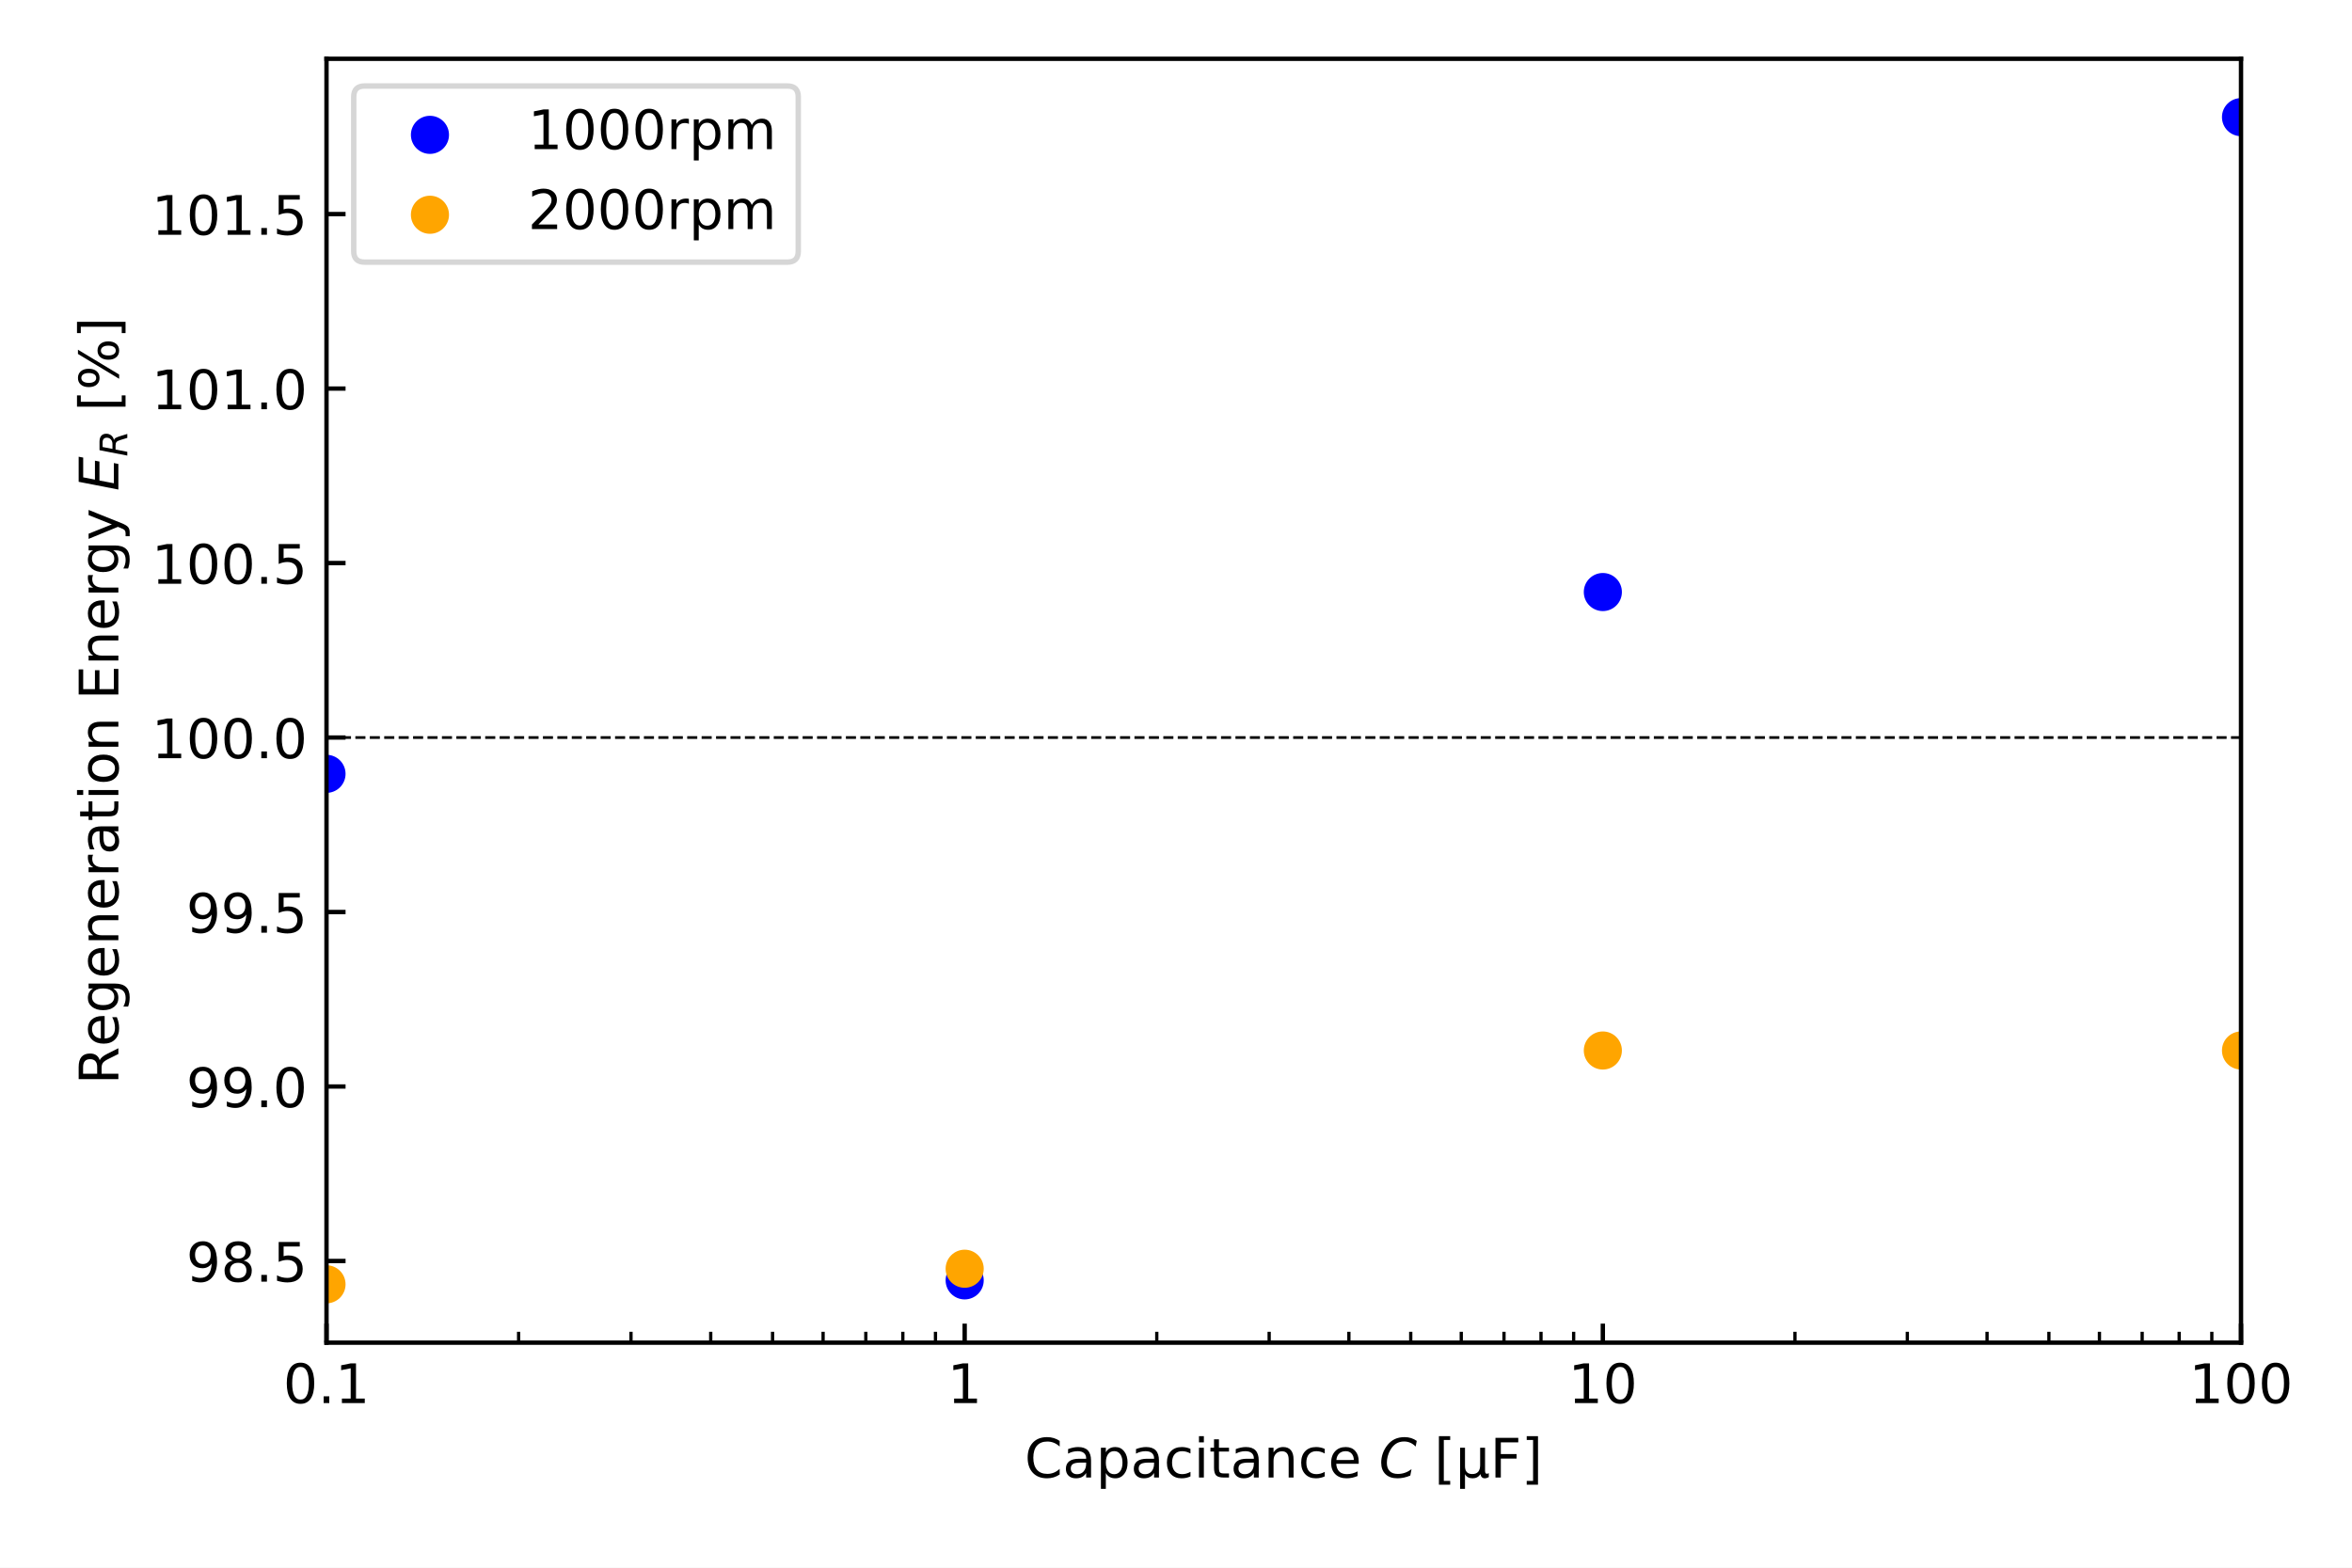
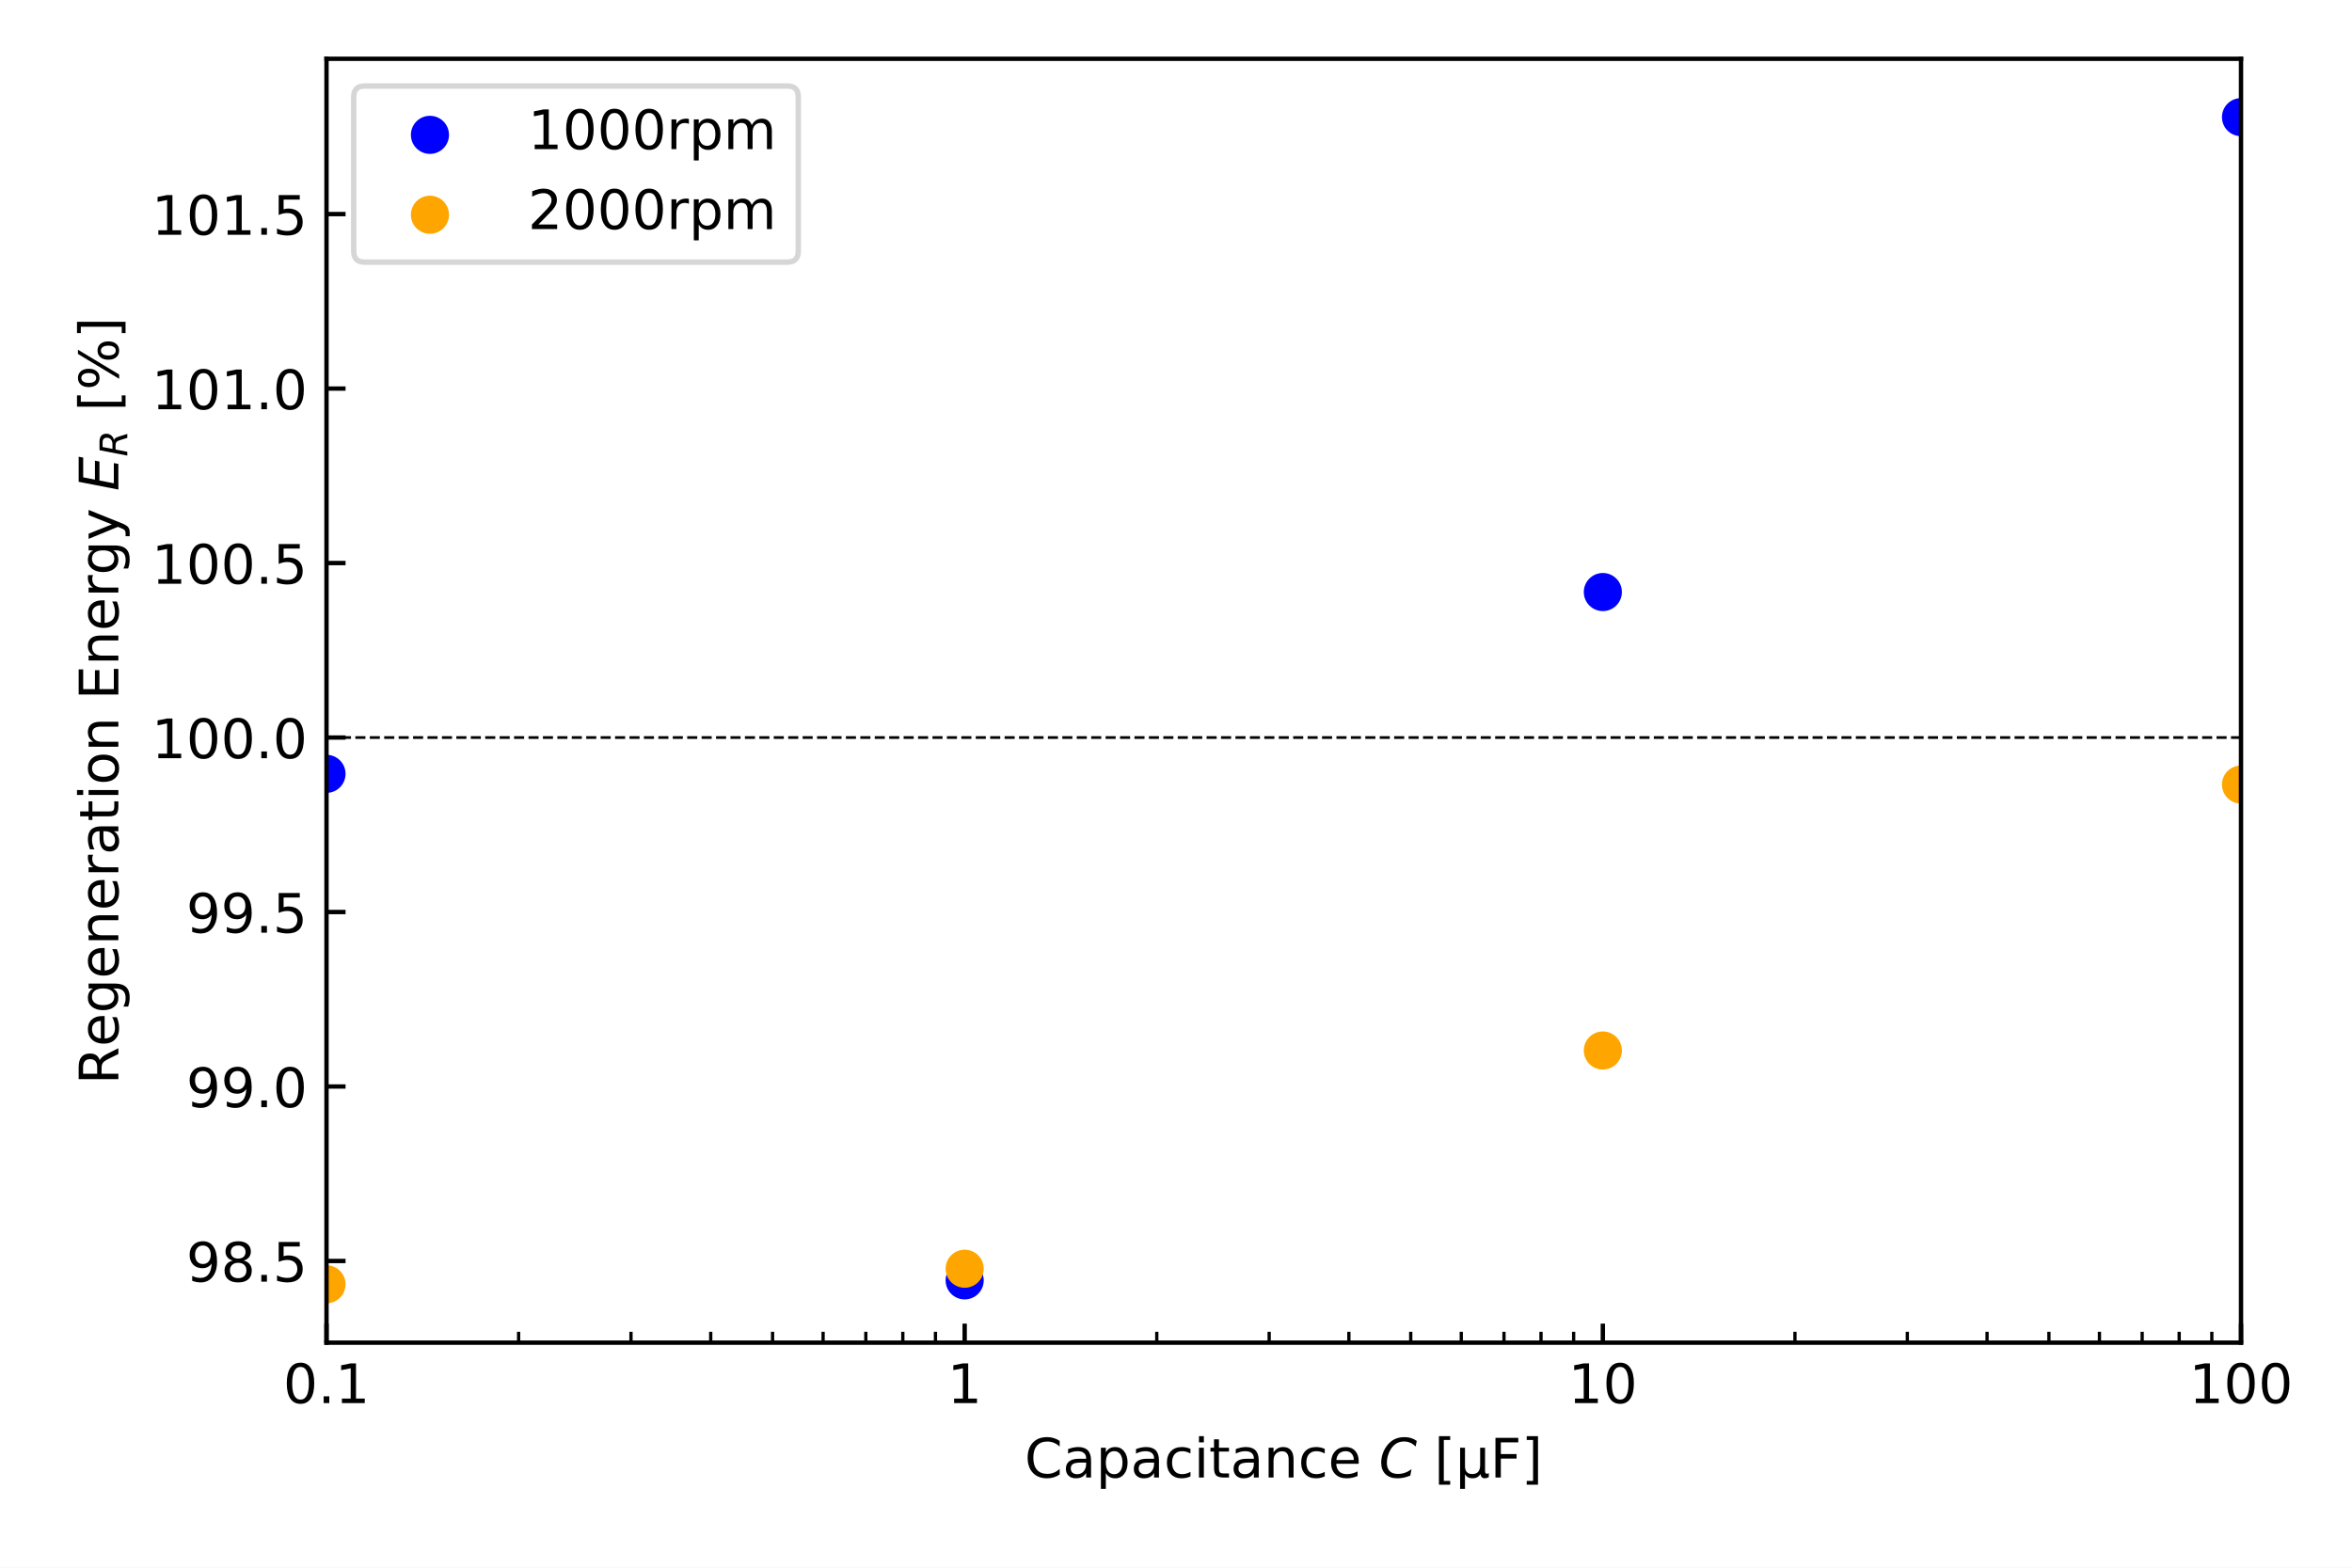
<svg xmlns="http://www.w3.org/2000/svg" xmlns:xlink="http://www.w3.org/1999/xlink" width="432pt" height="288pt" viewBox="0 0 432 288" version="1.1">
  <defs>
    <style type="text/css">*{stroke-linejoin: round; stroke-linecap: butt}</style>
  </defs>
  <g id="figure_1">
    <g id="patch_1">
      <path d="M 0 288  L 432 288  L 432 0  L 0 0  z " style="fill: #ffffff" />
    </g>
    <g id="axes_1">
      <g id="patch_2">
        <path d="M 59.97 246.66  L 411.615 246.66  L 411.615 10.8  L 59.97 10.8  z " style="fill: #ffffff" />
      </g>
      <g id="PathCollection_1">
        <defs>
-           <path id="m838bfcaf85" d="M 0 3  C 0.796 3 1.559 2.684 2.121 2.121  C 2.684 1.559 3 0.796 3 0  C 3 -0.796 2.684 -1.559 2.121 -2.121  C 1.559 -2.684 0.796 -3 0 -3  C -0.796 -3 -1.559 -2.684 -2.121 -2.121  C -2.684 -1.559 -3 -0.796 -3 0  C -3 0.796 -2.684 1.559 -2.121 2.121  C -1.559 2.684 -0.796 3 0 3  z " style="stroke: #0000ff" />
+           <path id="md31596705d" d="M 0 3  C 0.796 3 1.559 2.684 2.121 2.121  C 2.684 1.559 3 0.796 3 0  C 3 -0.796 2.684 -1.559 2.121 -2.121  C 1.559 -2.684 0.796 -3 0 -3  C -0.796 -3 -1.559 -2.684 -2.121 -2.121  C -2.684 -1.559 -3 -0.796 -3 0  C -3 0.796 -2.684 1.559 -2.121 2.121  C -1.559 2.684 -0.796 3 0 3  z " style="stroke: #0000ff" />
        </defs>
-         <g clip-path="url(#p56bf83f9f1)">
-           <use xlink:href="#m838bfcaf85" x="59.97" y="142.163" style="fill: #0000ff; stroke: #0000ff" />
-           <use xlink:href="#m838bfcaf85" x="177.185" y="235.217" style="fill: #0000ff; stroke: #0000ff" />
-           <use xlink:href="#m838bfcaf85" x="294.4" y="108.764" style="fill: #0000ff; stroke: #0000ff" />
-           <use xlink:href="#m838bfcaf85" x="411.615" y="21.521" style="fill: #0000ff; stroke: #0000ff" />
+         <g clip-path="url(#p7d4b26bf36)">
+           <use xlink:href="#md31596705d" x="59.97" y="142.163" style="fill: #0000ff; stroke: #0000ff" />
+           <use xlink:href="#md31596705d" x="177.185" y="235.217" style="fill: #0000ff; stroke: #0000ff" />
+           <use xlink:href="#md31596705d" x="294.4" y="108.764" style="fill: #0000ff; stroke: #0000ff" />
+           <use xlink:href="#md31596705d" x="411.615" y="21.521" style="fill: #0000ff; stroke: #0000ff" />
        </g>
      </g>
      <g id="PathCollection_2">
        <defs>
-           <path id="m9b7ce3594d" d="M 0 3  C 0.796 3 1.559 2.684 2.121 2.121  C 2.684 1.559 3 0.796 3 0  C 3 -0.796 2.684 -1.559 2.121 -2.121  C 1.559 -2.684 0.796 -3 0 -3  C -0.796 -3 -1.559 -2.684 -2.121 -2.121  C -2.684 -1.559 -3 -0.796 -3 0  C -3 0.796 -2.684 1.559 -2.121 2.121  C -1.559 2.684 -0.796 3 0 3  z " style="stroke: #ffa500" />
+           <path id="mc156eaad95" d="M 0 3  C 0.796 3 1.559 2.684 2.121 2.121  C 2.684 1.559 3 0.796 3 0  C 3 -0.796 2.684 -1.559 2.121 -2.121  C 1.559 -2.684 0.796 -3 0 -3  C -0.796 -3 -1.559 -2.684 -2.121 -2.121  C -2.684 -1.559 -3 -0.796 -3 0  C -3 0.796 -2.684 1.559 -2.121 2.121  C -1.559 2.684 -0.796 3 0 3  z " style="stroke: #ffa500" />
        </defs>
-         <g clip-path="url(#p56bf83f9f1)">
-           <use xlink:href="#m9b7ce3594d" x="59.97" y="235.939" style="fill: #ffa500; stroke: #ffa500" />
-           <use xlink:href="#m9b7ce3594d" x="177.185" y="233.08" style="fill: #ffa500; stroke: #ffa500" />
-           <use xlink:href="#m9b7ce3594d" x="294.4" y="192.987" style="fill: #ffa500; stroke: #ffa500" />
-           <use xlink:href="#m9b7ce3594d" x="411.615" y="192.987" style="fill: #ffa500; stroke: #ffa500" />
+         <g clip-path="url(#p7d4b26bf36)">
+           <use xlink:href="#mc156eaad95" x="59.97" y="235.939" style="fill: #ffa500; stroke: #ffa500" />
+           <use xlink:href="#mc156eaad95" x="177.185" y="233.08" style="fill: #ffa500; stroke: #ffa500" />
+           <use xlink:href="#mc156eaad95" x="294.4" y="192.987" style="fill: #ffa500; stroke: #ffa500" />
+           <use xlink:href="#mc156eaad95" x="411.615" y="144.131" style="fill: #ffa500; stroke: #ffa500" />
        </g>
      </g>
      <g id="matplotlib.axis_1">
        <g id="xtick_1">
          <g id="line2d_1">
            <defs>
-               <path id="m0fff7d872a" d="M 0 0  L 0 -3.5  " style="stroke: #000000; stroke-width: 0.8" />
-             </defs>
-             <g>
-               <use xlink:href="#m0fff7d872a" x="59.97" y="246.66" style="stroke: #000000; stroke-width: 0.8" />
+               <path id="mca1cedf9fe" d="M 0 0  L 0 -3.5  " style="stroke: #000000; stroke-width: 0.8" />
+             </defs>
+             <g>
+               <use xlink:href="#mca1cedf9fe" x="59.97" y="246.66" style="stroke: #000000; stroke-width: 0.8" />
            </g>
          </g>
          <g id="text_1">
            <g transform="translate(52.01844 257.7584) scale(0.1 -0.1)">
              <defs>
                <path id="DejaVuSans-30" d="M 2034 4250  Q 1547 4250 1301 3770  Q 1056 3291 1056 2328  Q 1056 1369 1301 889  Q 1547 409 2034 409  Q 2525 409 2770 889  Q 3016 1369 3016 2328  Q 3016 3291 2770 3770  Q 2525 4250 2034 4250  z M 2034 4750  Q 2819 4750 3233 4129  Q 3647 3509 3647 2328  Q 3647 1150 3233 529  Q 2819 -91 2034 -91  Q 1250 -91 836 529  Q 422 1150 422 2328  Q 422 3509 836 4129  Q 1250 4750 2034 4750  z " transform="scale(0.015625)" />
                <path id="DejaVuSans-2e" d="M 684 794  L 1344 794  L 1344 0  L 684 0  L 684 794  z " transform="scale(0.015625)" />
                <path id="DejaVuSans-31" d="M 794 531  L 1825 531  L 1825 4091  L 703 3866  L 703 4441  L 1819 4666  L 2450 4666  L 2450 531  L 3481 531  L 3481 0  L 794 0  L 794 531  z " transform="scale(0.015625)" />
              </defs>
              <use xlink:href="#DejaVuSans-30" />
              <use xlink:href="#DejaVuSans-2e" x="63.623" />
              <use xlink:href="#DejaVuSans-31" x="95.41" />
            </g>
          </g>
        </g>
        <g id="xtick_2">
          <g id="line2d_2">
            <g>
-               <use xlink:href="#m0fff7d872a" x="177.185" y="246.66" style="stroke: #000000; stroke-width: 0.8" />
+               <use xlink:href="#mca1cedf9fe" x="177.185" y="246.66" style="stroke: #000000; stroke-width: 0.8" />
            </g>
          </g>
          <g id="text_2">
            <g transform="translate(174.0037 257.7584) scale(0.1 -0.1)">
              <use xlink:href="#DejaVuSans-31" />
            </g>
          </g>
        </g>
        <g id="xtick_3">
          <g id="line2d_3">
            <g>
-               <use xlink:href="#m0fff7d872a" x="294.4" y="246.66" style="stroke: #000000; stroke-width: 0.8" />
+               <use xlink:href="#mca1cedf9fe" x="294.4" y="246.66" style="stroke: #000000; stroke-width: 0.8" />
            </g>
          </g>
          <g id="text_3">
            <g transform="translate(288.0375 257.7584) scale(0.1 -0.1)">
              <use xlink:href="#DejaVuSans-31" />
              <use xlink:href="#DejaVuSans-30" x="63.623" />
            </g>
          </g>
        </g>
        <g id="xtick_4">
          <g id="line2d_4">
            <g>
-               <use xlink:href="#m0fff7d872a" x="411.615" y="246.66" style="stroke: #000000; stroke-width: 0.8" />
+               <use xlink:href="#mca1cedf9fe" x="411.615" y="246.66" style="stroke: #000000; stroke-width: 0.8" />
            </g>
          </g>
          <g id="text_4">
            <g transform="translate(402.0713 257.7584) scale(0.1 -0.1)">
              <use xlink:href="#DejaVuSans-31" />
              <use xlink:href="#DejaVuSans-30" x="63.623" />
              <use xlink:href="#DejaVuSans-30" x="127.246" />
            </g>
          </g>
        </g>
        <g id="xtick_5">
          <g id="line2d_5">
            <defs>
-               <path id="me8d42df51e" d="M 0 0  L 0 -2  " style="stroke: #000000; stroke-width: 0.6" />
-             </defs>
-             <g>
-               <use xlink:href="#me8d42df51e" x="95.255" y="246.66" style="stroke: #000000; stroke-width: 0.6" />
+               <path id="mec0288de3a" d="M 0 0  L 0 -2  " style="stroke: #000000; stroke-width: 0.6" />
+             </defs>
+             <g>
+               <use xlink:href="#mec0288de3a" x="95.255" y="246.66" style="stroke: #000000; stroke-width: 0.6" />
            </g>
          </g>
        </g>
        <g id="xtick_6">
          <g id="line2d_6">
            <g>
-               <use xlink:href="#me8d42df51e" x="115.896" y="246.66" style="stroke: #000000; stroke-width: 0.6" />
+               <use xlink:href="#mec0288de3a" x="115.896" y="246.66" style="stroke: #000000; stroke-width: 0.6" />
            </g>
          </g>
        </g>
        <g id="xtick_7">
          <g id="line2d_7">
            <g>
-               <use xlink:href="#me8d42df51e" x="130.54" y="246.66" style="stroke: #000000; stroke-width: 0.6" />
+               <use xlink:href="#mec0288de3a" x="130.54" y="246.66" style="stroke: #000000; stroke-width: 0.6" />
            </g>
          </g>
        </g>
        <g id="xtick_8">
          <g id="line2d_8">
            <g>
-               <use xlink:href="#me8d42df51e" x="141.9" y="246.66" style="stroke: #000000; stroke-width: 0.6" />
+               <use xlink:href="#mec0288de3a" x="141.9" y="246.66" style="stroke: #000000; stroke-width: 0.6" />
            </g>
          </g>
        </g>
        <g id="xtick_9">
          <g id="line2d_9">
            <g>
-               <use xlink:href="#me8d42df51e" x="151.181" y="246.66" style="stroke: #000000; stroke-width: 0.6" />
+               <use xlink:href="#mec0288de3a" x="151.181" y="246.66" style="stroke: #000000; stroke-width: 0.6" />
            </g>
          </g>
        </g>
        <g id="xtick_10">
          <g id="line2d_10">
            <g>
-               <use xlink:href="#me8d42df51e" x="159.028" y="246.66" style="stroke: #000000; stroke-width: 0.6" />
+               <use xlink:href="#mec0288de3a" x="159.028" y="246.66" style="stroke: #000000; stroke-width: 0.6" />
            </g>
          </g>
        </g>
        <g id="xtick_11">
          <g id="line2d_11">
            <g>
-               <use xlink:href="#me8d42df51e" x="165.826" y="246.66" style="stroke: #000000; stroke-width: 0.6" />
+               <use xlink:href="#mec0288de3a" x="165.826" y="246.66" style="stroke: #000000; stroke-width: 0.6" />
            </g>
          </g>
        </g>
        <g id="xtick_12">
          <g id="line2d_12">
            <g>
-               <use xlink:href="#me8d42df51e" x="171.822" y="246.66" style="stroke: #000000; stroke-width: 0.6" />
+               <use xlink:href="#mec0288de3a" x="171.822" y="246.66" style="stroke: #000000; stroke-width: 0.6" />
            </g>
          </g>
        </g>
        <g id="xtick_13">
          <g id="line2d_13">
            <g>
-               <use xlink:href="#me8d42df51e" x="212.47" y="246.66" style="stroke: #000000; stroke-width: 0.6" />
+               <use xlink:href="#mec0288de3a" x="212.47" y="246.66" style="stroke: #000000; stroke-width: 0.6" />
            </g>
          </g>
        </g>
        <g id="xtick_14">
          <g id="line2d_14">
            <g>
-               <use xlink:href="#me8d42df51e" x="233.111" y="246.66" style="stroke: #000000; stroke-width: 0.6" />
+               <use xlink:href="#mec0288de3a" x="233.111" y="246.66" style="stroke: #000000; stroke-width: 0.6" />
            </g>
          </g>
        </g>
        <g id="xtick_15">
          <g id="line2d_15">
            <g>
-               <use xlink:href="#me8d42df51e" x="247.755" y="246.66" style="stroke: #000000; stroke-width: 0.6" />
+               <use xlink:href="#mec0288de3a" x="247.755" y="246.66" style="stroke: #000000; stroke-width: 0.6" />
            </g>
          </g>
        </g>
        <g id="xtick_16">
          <g id="line2d_16">
            <g>
-               <use xlink:href="#me8d42df51e" x="259.115" y="246.66" style="stroke: #000000; stroke-width: 0.6" />
+               <use xlink:href="#mec0288de3a" x="259.115" y="246.66" style="stroke: #000000; stroke-width: 0.6" />
            </g>
          </g>
        </g>
        <g id="xtick_17">
          <g id="line2d_17">
            <g>
-               <use xlink:href="#me8d42df51e" x="268.396" y="246.66" style="stroke: #000000; stroke-width: 0.6" />
+               <use xlink:href="#mec0288de3a" x="268.396" y="246.66" style="stroke: #000000; stroke-width: 0.6" />
            </g>
          </g>
        </g>
        <g id="xtick_18">
          <g id="line2d_18">
            <g>
-               <use xlink:href="#me8d42df51e" x="276.243" y="246.66" style="stroke: #000000; stroke-width: 0.6" />
+               <use xlink:href="#mec0288de3a" x="276.243" y="246.66" style="stroke: #000000; stroke-width: 0.6" />
            </g>
          </g>
        </g>
        <g id="xtick_19">
          <g id="line2d_19">
            <g>
-               <use xlink:href="#me8d42df51e" x="283.041" y="246.66" style="stroke: #000000; stroke-width: 0.6" />
+               <use xlink:href="#mec0288de3a" x="283.041" y="246.66" style="stroke: #000000; stroke-width: 0.6" />
            </g>
          </g>
        </g>
        <g id="xtick_20">
          <g id="line2d_20">
            <g>
-               <use xlink:href="#me8d42df51e" x="289.037" y="246.66" style="stroke: #000000; stroke-width: 0.6" />
+               <use xlink:href="#mec0288de3a" x="289.037" y="246.66" style="stroke: #000000; stroke-width: 0.6" />
            </g>
          </g>
        </g>
        <g id="xtick_21">
          <g id="line2d_21">
            <g>
-               <use xlink:href="#me8d42df51e" x="329.685" y="246.66" style="stroke: #000000; stroke-width: 0.6" />
+               <use xlink:href="#mec0288de3a" x="329.685" y="246.66" style="stroke: #000000; stroke-width: 0.6" />
            </g>
          </g>
        </g>
        <g id="xtick_22">
          <g id="line2d_22">
            <g>
-               <use xlink:href="#me8d42df51e" x="350.326" y="246.66" style="stroke: #000000; stroke-width: 0.6" />
+               <use xlink:href="#mec0288de3a" x="350.326" y="246.66" style="stroke: #000000; stroke-width: 0.6" />
            </g>
          </g>
        </g>
        <g id="xtick_23">
          <g id="line2d_23">
            <g>
-               <use xlink:href="#me8d42df51e" x="364.97" y="246.66" style="stroke: #000000; stroke-width: 0.6" />
+               <use xlink:href="#mec0288de3a" x="364.97" y="246.66" style="stroke: #000000; stroke-width: 0.6" />
            </g>
          </g>
        </g>
        <g id="xtick_24">
          <g id="line2d_24">
            <g>
-               <use xlink:href="#me8d42df51e" x="376.33" y="246.66" style="stroke: #000000; stroke-width: 0.6" />
+               <use xlink:href="#mec0288de3a" x="376.33" y="246.66" style="stroke: #000000; stroke-width: 0.6" />
            </g>
          </g>
        </g>
        <g id="xtick_25">
          <g id="line2d_25">
            <g>
-               <use xlink:href="#me8d42df51e" x="385.611" y="246.66" style="stroke: #000000; stroke-width: 0.6" />
+               <use xlink:href="#mec0288de3a" x="385.611" y="246.66" style="stroke: #000000; stroke-width: 0.6" />
            </g>
          </g>
        </g>
        <g id="xtick_26">
          <g id="line2d_26">
            <g>
-               <use xlink:href="#me8d42df51e" x="393.458" y="246.66" style="stroke: #000000; stroke-width: 0.6" />
+               <use xlink:href="#mec0288de3a" x="393.458" y="246.66" style="stroke: #000000; stroke-width: 0.6" />
            </g>
          </g>
        </g>
        <g id="xtick_27">
          <g id="line2d_27">
            <g>
-               <use xlink:href="#me8d42df51e" x="400.256" y="246.66" style="stroke: #000000; stroke-width: 0.6" />
+               <use xlink:href="#mec0288de3a" x="400.256" y="246.66" style="stroke: #000000; stroke-width: 0.6" />
            </g>
          </g>
        </g>
        <g id="xtick_28">
          <g id="line2d_28">
            <g>
-               <use xlink:href="#me8d42df51e" x="406.252" y="246.66" style="stroke: #000000; stroke-width: 0.6" />
+               <use xlink:href="#mec0288de3a" x="406.252" y="246.66" style="stroke: #000000; stroke-width: 0.6" />
            </g>
          </g>
        </g>
        <g id="text_5">
          <g transform="translate(188.1925 271.4381) scale(0.1 -0.1)">
            <defs>
              <path id="DejaVuSans-43" d="M 4122 4306  L 4122 3641  Q 3803 3938 3442 4084  Q 3081 4231 2675 4231  Q 1875 4231 1450 3742  Q 1025 3253 1025 2328  Q 1025 1406 1450 917  Q 1875 428 2675 428  Q 3081 428 3442 575  Q 3803 722 4122 1019  L 4122 359  Q 3791 134 3420 21  Q 3050 -91 2638 -91  Q 1578 -91 968 557  Q 359 1206 359 2328  Q 359 3453 968 4101  Q 1578 4750 2638 4750  Q 3056 4750 3426 4639  Q 3797 4528 4122 4306  z " transform="scale(0.015625)" />
              <path id="DejaVuSans-61" d="M 2194 1759  Q 1497 1759 1228 1600  Q 959 1441 959 1056  Q 959 750 1161 570  Q 1363 391 1709 391  Q 2188 391 2477 730  Q 2766 1069 2766 1631  L 2766 1759  L 2194 1759  z M 3341 1997  L 3341 0  L 2766 0  L 2766 531  Q 2569 213 2275 61  Q 1981 -91 1556 -91  Q 1019 -91 701 211  Q 384 513 384 1019  Q 384 1609 779 1909  Q 1175 2209 1959 2209  L 2766 2209  L 2766 2266  Q 2766 2663 2505 2880  Q 2244 3097 1772 3097  Q 1472 3097 1187 3025  Q 903 2953 641 2809  L 641 3341  Q 956 3463 1253 3523  Q 1550 3584 1831 3584  Q 2591 3584 2966 3190  Q 3341 2797 3341 1997  z " transform="scale(0.015625)" />
              <path id="DejaVuSans-70" d="M 1159 525  L 1159 -1331  L 581 -1331  L 581 3500  L 1159 3500  L 1159 2969  Q 1341 3281 1617 3432  Q 1894 3584 2278 3584  Q 2916 3584 3314 3078  Q 3713 2572 3713 1747  Q 3713 922 3314 415  Q 2916 -91 2278 -91  Q 1894 -91 1617 61  Q 1341 213 1159 525  z M 3116 1747  Q 3116 2381 2855 2742  Q 2594 3103 2138 3103  Q 1681 3103 1420 2742  Q 1159 2381 1159 1747  Q 1159 1113 1420 752  Q 1681 391 2138 391  Q 2594 391 2855 752  Q 3116 1113 3116 1747  z " transform="scale(0.015625)" />
              <path id="DejaVuSans-63" d="M 3122 3366  L 3122 2828  Q 2878 2963 2633 3030  Q 2388 3097 2138 3097  Q 1578 3097 1268 2742  Q 959 2388 959 1747  Q 959 1106 1268 751  Q 1578 397 2138 397  Q 2388 397 2633 464  Q 2878 531 3122 666  L 3122 134  Q 2881 22 2623 -34  Q 2366 -91 2075 -91  Q 1284 -91 818 406  Q 353 903 353 1747  Q 353 2603 823 3093  Q 1294 3584 2113 3584  Q 2378 3584 2631 3529  Q 2884 3475 3122 3366  z " transform="scale(0.015625)" />
              <path id="DejaVuSans-69" d="M 603 3500  L 1178 3500  L 1178 0  L 603 0  L 603 3500  z M 603 4863  L 1178 4863  L 1178 4134  L 603 4134  L 603 4863  z " transform="scale(0.015625)" />
              <path id="DejaVuSans-74" d="M 1172 4494  L 1172 3500  L 2356 3500  L 2356 3053  L 1172 3053  L 1172 1153  Q 1172 725 1289 603  Q 1406 481 1766 481  L 2356 481  L 2356 0  L 1766 0  Q 1100 0 847 248  Q 594 497 594 1153  L 594 3053  L 172 3053  L 172 3500  L 594 3500  L 594 4494  L 1172 4494  z " transform="scale(0.015625)" />
              <path id="DejaVuSans-6e" d="M 3513 2113  L 3513 0  L 2938 0  L 2938 2094  Q 2938 2591 2744 2837  Q 2550 3084 2163 3084  Q 1697 3084 1428 2787  Q 1159 2491 1159 1978  L 1159 0  L 581 0  L 581 3500  L 1159 3500  L 1159 2956  Q 1366 3272 1645 3428  Q 1925 3584 2291 3584  Q 2894 3584 3203 3211  Q 3513 2838 3513 2113  z " transform="scale(0.015625)" />
              <path id="DejaVuSans-65" d="M 3597 1894  L 3597 1613  L 953 1613  Q 991 1019 1311 708  Q 1631 397 2203 397  Q 2534 397 2845 478  Q 3156 559 3463 722  L 3463 178  Q 3153 47 2828 -22  Q 2503 -91 2169 -91  Q 1331 -91 842 396  Q 353 884 353 1716  Q 353 2575 817 3079  Q 1281 3584 2069 3584  Q 2775 3584 3186 3129  Q 3597 2675 3597 1894  z M 3022 2063  Q 3016 2534 2758 2815  Q 2500 3097 2075 3097  Q 1594 3097 1305 2825  Q 1016 2553 972 2059  L 3022 2063  z " transform="scale(0.015625)" />
              <path id="DejaVuSans-20" transform="scale(0.015625)" />
              <path id="DejaVuSans-Oblique-43" d="M 4447 4306  L 4319 3641  Q 4019 3944 3683 4091  Q 3347 4238 2956 4238  Q 2422 4238 2017 3981  Q 1613 3725 1319 3200  Q 1131 2863 1032 2486  Q 934 2109 934 1728  Q 934 1091 1264 756  Q 1594 422 2222 422  Q 2656 422 3056 561  Q 3456 700 3834 978  L 3688 231  Q 3316 72 2936 -9  Q 2556 -91 2175 -91  Q 1278 -91 773 396  Q 269 884 269 1753  Q 269 2309 461 2846  Q 653 3384 1013 3828  Q 1394 4300 1883 4525  Q 2372 4750 3022 4750  Q 3422 4750 3780 4639  Q 4138 4528 4447 4306  z " transform="scale(0.015625)" />
              <path id="DejaVuSans-5b" d="M 550 4863  L 1875 4863  L 1875 4416  L 1125 4416  L 1125 -397  L 1875 -397  L 1875 -844  L 550 -844  L 550 4863  z " transform="scale(0.015625)" />
              <path id="DejaVuSans-3bc" d="M 544 -1331  L 544 3500  L 1119 3500  L 1119 1325  Q 1119 872 1334 640  Q 1550 409 1972 409  Q 2434 409 2667 671  Q 2900 934 2900 1459  L 2900 3500  L 3475 3500  L 3475 806  Q 3475 619 3529 530  Q 3584 441 3700 441  Q 3728 441 3778 458  Q 3828 475 3916 513  L 3916 50  Q 3788 -22 3673 -56  Q 3559 -91 3450 -91  Q 3234 -91 3106 31  Q 2978 153 2931 403  Q 2775 156 2548 32  Q 2322 -91 2016 -91  Q 1697 -91 1473 31  Q 1250 153 1119 397  L 1119 -1331  L 544 -1331  z " transform="scale(0.015625)" />
              <path id="DejaVuSans-46" d="M 628 4666  L 3309 4666  L 3309 4134  L 1259 4134  L 1259 2759  L 3109 2759  L 3109 2228  L 1259 2228  L 1259 0  L 628 0  L 628 4666  z " transform="scale(0.015625)" />
              <path id="DejaVuSans-5d" d="M 1947 4863  L 1947 -844  L 622 -844  L 622 -397  L 1369 -397  L 1369 4416  L 622 4416  L 622 4863  L 1947 4863  z " transform="scale(0.015625)" />
            </defs>
            <use xlink:href="#DejaVuSans-43" transform="translate(0 0.015625)" />
            <use xlink:href="#DejaVuSans-61" transform="translate(69.82422 0.015625)" />
            <use xlink:href="#DejaVuSans-70" transform="translate(131.1035 0.015625)" />
            <use xlink:href="#DejaVuSans-61" transform="translate(194.5801 0.015625)" />
            <use xlink:href="#DejaVuSans-63" transform="translate(255.8594 0.015625)" />
            <use xlink:href="#DejaVuSans-69" transform="translate(310.8398 0.015625)" />
            <use xlink:href="#DejaVuSans-74" transform="translate(338.623 0.015625)" />
            <use xlink:href="#DejaVuSans-61" transform="translate(377.832 0.015625)" />
            <use xlink:href="#DejaVuSans-6e" transform="translate(439.1113 0.015625)" />
            <use xlink:href="#DejaVuSans-63" transform="translate(502.4902 0.015625)" />
            <use xlink:href="#DejaVuSans-65" transform="translate(557.4707 0.015625)" />
            <use xlink:href="#DejaVuSans-20" transform="translate(618.9941 0.015625)" />
            <use xlink:href="#DejaVuSans-Oblique-43" transform="translate(650.7812 0.015625)" />
            <use xlink:href="#DejaVuSans-20" transform="translate(720.6055 0.015625)" />
            <use xlink:href="#DejaVuSans-5b" transform="translate(752.3926 0.015625)" />
            <use xlink:href="#DejaVuSans-3bc" transform="translate(791.4062 0.015625)" />
            <use xlink:href="#DejaVuSans-46" transform="translate(855.0293 0.015625)" />
            <use xlink:href="#DejaVuSans-5d" transform="translate(912.5488 0.015625)" />
          </g>
        </g>
      </g>
      <g id="matplotlib.axis_2">
        <g id="ytick_1">
          <g id="line2d_29">
            <defs>
-               <path id="m32d253a6b4" d="M 0 0  L 3.5 0  " style="stroke: #000000; stroke-width: 0.8" />
-             </defs>
-             <g>
-               <use xlink:href="#m32d253a6b4" x="59.97" y="231.654" style="stroke: #000000; stroke-width: 0.8" />
+               <path id="m71a5ac6aff" d="M 0 0  L 3.5 0  " style="stroke: #000000; stroke-width: 0.8" />
+             </defs>
+             <g>
+               <use xlink:href="#m71a5ac6aff" x="59.97" y="231.654" style="stroke: #000000; stroke-width: 0.8" />
            </g>
          </g>
          <g id="text_6">
            <g transform="translate(34.20437 235.4528) scale(0.1 -0.1)">
              <defs>
                <path id="DejaVuSans-39" d="M 703 97  L 703 672  Q 941 559 1184 500  Q 1428 441 1663 441  Q 2288 441 2617 861  Q 2947 1281 2994 2138  Q 2813 1869 2534 1725  Q 2256 1581 1919 1581  Q 1219 1581 811 2004  Q 403 2428 403 3163  Q 403 3881 828 4315  Q 1253 4750 1959 4750  Q 2769 4750 3195 4129  Q 3622 3509 3622 2328  Q 3622 1225 3098 567  Q 2575 -91 1691 -91  Q 1453 -91 1209 -44  Q 966 3 703 97  z M 1959 2075  Q 2384 2075 2632 2365  Q 2881 2656 2881 3163  Q 2881 3666 2632 3958  Q 2384 4250 1959 4250  Q 1534 4250 1286 3958  Q 1038 3666 1038 3163  Q 1038 2656 1286 2365  Q 1534 2075 1959 2075  z " transform="scale(0.015625)" />
                <path id="DejaVuSans-38" d="M 2034 2216  Q 1584 2216 1326 1975  Q 1069 1734 1069 1313  Q 1069 891 1326 650  Q 1584 409 2034 409  Q 2484 409 2743 651  Q 3003 894 3003 1313  Q 3003 1734 2745 1975  Q 2488 2216 2034 2216  z M 1403 2484  Q 997 2584 770 2862  Q 544 3141 544 3541  Q 544 4100 942 4425  Q 1341 4750 2034 4750  Q 2731 4750 3128 4425  Q 3525 4100 3525 3541  Q 3525 3141 3298 2862  Q 3072 2584 2669 2484  Q 3125 2378 3379 2068  Q 3634 1759 3634 1313  Q 3634 634 3220 271  Q 2806 -91 2034 -91  Q 1263 -91 848 271  Q 434 634 434 1313  Q 434 1759 690 2068  Q 947 2378 1403 2484  z M 1172 3481  Q 1172 3119 1398 2916  Q 1625 2713 2034 2713  Q 2441 2713 2670 2916  Q 2900 3119 2900 3481  Q 2900 3844 2670 4047  Q 2441 4250 2034 4250  Q 1625 4250 1398 4047  Q 1172 3844 1172 3481  z " transform="scale(0.015625)" />
                <path id="DejaVuSans-35" d="M 691 4666  L 3169 4666  L 3169 4134  L 1269 4134  L 1269 2991  Q 1406 3038 1543 3061  Q 1681 3084 1819 3084  Q 2600 3084 3056 2656  Q 3513 2228 3513 1497  Q 3513 744 3044 326  Q 2575 -91 1722 -91  Q 1428 -91 1123 -41  Q 819 9 494 109  L 494 744  Q 775 591 1075 516  Q 1375 441 1709 441  Q 2250 441 2565 725  Q 2881 1009 2881 1497  Q 2881 1984 2565 2268  Q 2250 2553 1709 2553  Q 1456 2553 1204 2497  Q 953 2441 691 2322  L 691 4666  z " transform="scale(0.015625)" />
              </defs>
              <use xlink:href="#DejaVuSans-39" />
              <use xlink:href="#DejaVuSans-38" x="63.623" />
              <use xlink:href="#DejaVuSans-2e" x="127.246" />
              <use xlink:href="#DejaVuSans-35" x="159.033" />
            </g>
          </g>
        </g>
        <g id="ytick_2">
          <g id="line2d_30">
            <g>
-               <use xlink:href="#m32d253a6b4" x="59.97" y="199.599" style="stroke: #000000; stroke-width: 0.8" />
+               <use xlink:href="#m71a5ac6aff" x="59.97" y="199.599" style="stroke: #000000; stroke-width: 0.8" />
            </g>
          </g>
          <g id="text_7">
            <g transform="translate(34.20437 203.3983) scale(0.1 -0.1)">
              <use xlink:href="#DejaVuSans-39" />
              <use xlink:href="#DejaVuSans-39" x="63.623" />
              <use xlink:href="#DejaVuSans-2e" x="127.246" />
              <use xlink:href="#DejaVuSans-30" x="159.033" />
            </g>
          </g>
        </g>
        <g id="ytick_3">
          <g id="line2d_31">
            <g>
-               <use xlink:href="#m32d253a6b4" x="59.97" y="167.545" style="stroke: #000000; stroke-width: 0.8" />
+               <use xlink:href="#m71a5ac6aff" x="59.97" y="167.545" style="stroke: #000000; stroke-width: 0.8" />
            </g>
          </g>
          <g id="text_8">
            <g transform="translate(34.20437 171.3438) scale(0.1 -0.1)">
              <use xlink:href="#DejaVuSans-39" />
              <use xlink:href="#DejaVuSans-39" x="63.623" />
              <use xlink:href="#DejaVuSans-2e" x="127.246" />
              <use xlink:href="#DejaVuSans-35" x="159.033" />
            </g>
          </g>
        </g>
        <g id="ytick_4">
          <g id="line2d_32">
            <g>
-               <use xlink:href="#m32d253a6b4" x="59.97" y="135.49" style="stroke: #000000; stroke-width: 0.8" />
+               <use xlink:href="#m71a5ac6aff" x="59.97" y="135.49" style="stroke: #000000; stroke-width: 0.8" />
            </g>
          </g>
          <g id="text_9">
            <g transform="translate(27.84188 139.2894) scale(0.1 -0.1)">
              <use xlink:href="#DejaVuSans-31" />
              <use xlink:href="#DejaVuSans-30" x="63.623" />
              <use xlink:href="#DejaVuSans-30" x="127.246" />
              <use xlink:href="#DejaVuSans-2e" x="190.869" />
              <use xlink:href="#DejaVuSans-30" x="222.656" />
            </g>
          </g>
        </g>
        <g id="ytick_5">
          <g id="line2d_33">
            <g>
-               <use xlink:href="#m32d253a6b4" x="59.97" y="103.436" style="stroke: #000000; stroke-width: 0.8" />
+               <use xlink:href="#m71a5ac6aff" x="59.97" y="103.436" style="stroke: #000000; stroke-width: 0.8" />
            </g>
          </g>
          <g id="text_10">
            <g transform="translate(27.84188 107.2349) scale(0.1 -0.1)">
              <use xlink:href="#DejaVuSans-31" />
              <use xlink:href="#DejaVuSans-30" x="63.623" />
              <use xlink:href="#DejaVuSans-30" x="127.246" />
              <use xlink:href="#DejaVuSans-2e" x="190.869" />
              <use xlink:href="#DejaVuSans-35" x="222.656" />
            </g>
          </g>
        </g>
        <g id="ytick_6">
          <g id="line2d_34">
            <g>
-               <use xlink:href="#m32d253a6b4" x="59.97" y="71.381" style="stroke: #000000; stroke-width: 0.8" />
+               <use xlink:href="#m71a5ac6aff" x="59.97" y="71.381" style="stroke: #000000; stroke-width: 0.8" />
            </g>
          </g>
          <g id="text_11">
            <g transform="translate(27.84188 75.18041) scale(0.1 -0.1)">
              <use xlink:href="#DejaVuSans-31" />
              <use xlink:href="#DejaVuSans-30" x="63.623" />
              <use xlink:href="#DejaVuSans-31" x="127.246" />
              <use xlink:href="#DejaVuSans-2e" x="190.869" />
              <use xlink:href="#DejaVuSans-30" x="222.656" />
            </g>
          </g>
        </g>
        <g id="ytick_7">
          <g id="line2d_35">
            <g>
-               <use xlink:href="#m32d253a6b4" x="59.97" y="39.327" style="stroke: #000000; stroke-width: 0.8" />
+               <use xlink:href="#m71a5ac6aff" x="59.97" y="39.327" style="stroke: #000000; stroke-width: 0.8" />
            </g>
          </g>
          <g id="text_12">
            <g transform="translate(27.84188 43.12594) scale(0.1 -0.1)">
              <use xlink:href="#DejaVuSans-31" />
              <use xlink:href="#DejaVuSans-30" x="63.623" />
              <use xlink:href="#DejaVuSans-31" x="127.246" />
              <use xlink:href="#DejaVuSans-2e" x="190.869" />
              <use xlink:href="#DejaVuSans-35" x="222.656" />
            </g>
          </g>
        </g>
        <g id="text_13">
          <g transform="translate(21.74188 199.23) rotate(-90) scale(0.1 -0.1)">
            <defs>
              <path id="DejaVuSans-52" d="M 2841 2188  Q 3044 2119 3236 1894  Q 3428 1669 3622 1275  L 4263 0  L 3584 0  L 2988 1197  Q 2756 1666 2539 1819  Q 2322 1972 1947 1972  L 1259 1972  L 1259 0  L 628 0  L 628 4666  L 2053 4666  Q 2853 4666 3247 4331  Q 3641 3997 3641 3322  Q 3641 2881 3436 2590  Q 3231 2300 2841 2188  z M 1259 4147  L 1259 2491  L 2053 2491  Q 2509 2491 2742 2702  Q 2975 2913 2975 3322  Q 2975 3731 2742 3939  Q 2509 4147 2053 4147  L 1259 4147  z " transform="scale(0.015625)" />
              <path id="DejaVuSans-67" d="M 2906 1791  Q 2906 2416 2648 2759  Q 2391 3103 1925 3103  Q 1463 3103 1205 2759  Q 947 2416 947 1791  Q 947 1169 1205 825  Q 1463 481 1925 481  Q 2391 481 2648 825  Q 2906 1169 2906 1791  z M 3481 434  Q 3481 -459 3084 -895  Q 2688 -1331 1869 -1331  Q 1566 -1331 1297 -1286  Q 1028 -1241 775 -1147  L 775 -588  Q 1028 -725 1275 -790  Q 1522 -856 1778 -856  Q 2344 -856 2625 -561  Q 2906 -266 2906 331  L 2906 616  Q 2728 306 2450 153  Q 2172 0 1784 0  Q 1141 0 747 490  Q 353 981 353 1791  Q 353 2603 747 3093  Q 1141 3584 1784 3584  Q 2172 3584 2450 3431  Q 2728 3278 2906 2969  L 2906 3500  L 3481 3500  L 3481 434  z " transform="scale(0.015625)" />
              <path id="DejaVuSans-72" d="M 2631 2963  Q 2534 3019 2420 3045  Q 2306 3072 2169 3072  Q 1681 3072 1420 2755  Q 1159 2438 1159 1844  L 1159 0  L 581 0  L 581 3500  L 1159 3500  L 1159 2956  Q 1341 3275 1631 3429  Q 1922 3584 2338 3584  Q 2397 3584 2469 3576  Q 2541 3569 2628 3553  L 2631 2963  z " transform="scale(0.015625)" />
              <path id="DejaVuSans-6f" d="M 1959 3097  Q 1497 3097 1228 2736  Q 959 2375 959 1747  Q 959 1119 1226 758  Q 1494 397 1959 397  Q 2419 397 2687 759  Q 2956 1122 2956 1747  Q 2956 2369 2687 2733  Q 2419 3097 1959 3097  z M 1959 3584  Q 2709 3584 3137 3096  Q 3566 2609 3566 1747  Q 3566 888 3137 398  Q 2709 -91 1959 -91  Q 1206 -91 779 398  Q 353 888 353 1747  Q 353 2609 779 3096  Q 1206 3584 1959 3584  z " transform="scale(0.015625)" />
              <path id="DejaVuSans-45" d="M 628 4666  L 3578 4666  L 3578 4134  L 1259 4134  L 1259 2753  L 3481 2753  L 3481 2222  L 1259 2222  L 1259 531  L 3634 531  L 3634 0  L 628 0  L 628 4666  z " transform="scale(0.015625)" />
              <path id="DejaVuSans-79" d="M 2059 -325  Q 1816 -950 1584 -1140  Q 1353 -1331 966 -1331  L 506 -1331  L 506 -850  L 844 -850  Q 1081 -850 1212 -737  Q 1344 -625 1503 -206  L 1606 56  L 191 3500  L 800 3500  L 1894 763  L 2988 3500  L 3597 3500  L 2059 -325  z " transform="scale(0.015625)" />
              <path id="DejaVuSans-Oblique-45" d="M 1081 4666  L 4031 4666  L 3928 4134  L 1606 4134  L 1338 2753  L 3566 2753  L 3463 2222  L 1234 2222  L 909 531  L 3284 531  L 3181 0  L 172 0  L 1081 4666  z " transform="scale(0.015625)" />
              <path id="DejaVuSans-Oblique-52" d="M 1613 4147  L 1294 2491  L 2106 2491  Q 2584 2491 2879 2755  Q 3175 3019 3175 3444  Q 3175 3784 2976 3965  Q 2778 4147 2406 4147  L 1613 4147  z M 2772 2241  Q 2972 2194 3105 2009  Q 3238 1825 3413 1275  L 3809 0  L 3144 0  L 2778 1197  Q 2638 1659 2453 1815  Q 2269 1972 1888 1972  L 1191 1972  L 806 0  L 172 0  L 1081 4666  L 2503 4666  Q 3150 4666 3495 4373  Q 3841 4081 3841 3531  Q 3841 3044 3547 2687  Q 3253 2331 2772 2241  z " transform="scale(0.015625)" />
              <path id="DejaVuSans-25" d="M 4653 2053  Q 4381 2053 4226 1822  Q 4072 1591 4072 1178  Q 4072 772 4226 539  Q 4381 306 4653 306  Q 4919 306 5073 539  Q 5228 772 5228 1178  Q 5228 1588 5073 1820  Q 4919 2053 4653 2053  z M 4653 2450  Q 5147 2450 5437 2106  Q 5728 1763 5728 1178  Q 5728 594 5436 251  Q 5144 -91 4653 -91  Q 4153 -91 3862 251  Q 3572 594 3572 1178  Q 3572 1766 3864 2108  Q 4156 2450 4653 2450  z M 1428 4353  Q 1159 4353 1004 4120  Q 850 3888 850 3481  Q 850 3069 1003 2837  Q 1156 2606 1428 2606  Q 1700 2606 1854 2837  Q 2009 3069 2009 3481  Q 2009 3884 1853 4118  Q 1697 4353 1428 4353  z M 4250 4750  L 4750 4750  L 1831 -91  L 1331 -91  L 4250 4750  z M 1428 4750  Q 1922 4750 2215 4408  Q 2509 4066 2509 3481  Q 2509 2891 2217 2550  Q 1925 2209 1428 2209  Q 931 2209 642 2551  Q 353 2894 353 3481  Q 353 4063 643 4406  Q 934 4750 1428 4750  z " transform="scale(0.015625)" />
            </defs>
            <use xlink:href="#DejaVuSans-52" transform="translate(0 0.015625)" />
            <use xlink:href="#DejaVuSans-65" transform="translate(69.48242 0.015625)" />
            <use xlink:href="#DejaVuSans-67" transform="translate(131.0059 0.015625)" />
            <use xlink:href="#DejaVuSans-65" transform="translate(194.4824 0.015625)" />
            <use xlink:href="#DejaVuSans-6e" transform="translate(256.0059 0.015625)" />
            <use xlink:href="#DejaVuSans-65" transform="translate(319.3848 0.015625)" />
            <use xlink:href="#DejaVuSans-72" transform="translate(380.9082 0.015625)" />
            <use xlink:href="#DejaVuSans-61" transform="translate(422.0215 0.015625)" />
            <use xlink:href="#DejaVuSans-74" transform="translate(483.3008 0.015625)" />
            <use xlink:href="#DejaVuSans-69" transform="translate(522.5098 0.015625)" />
            <use xlink:href="#DejaVuSans-6f" transform="translate(550.293 0.015625)" />
            <use xlink:href="#DejaVuSans-6e" transform="translate(611.4746 0.015625)" />
            <use xlink:href="#DejaVuSans-20" transform="translate(674.8535 0.015625)" />
            <use xlink:href="#DejaVuSans-45" transform="translate(706.6406 0.015625)" />
            <use xlink:href="#DejaVuSans-6e" transform="translate(769.8242 0.015625)" />
            <use xlink:href="#DejaVuSans-65" transform="translate(833.2031 0.015625)" />
            <use xlink:href="#DejaVuSans-72" transform="translate(894.7266 0.015625)" />
            <use xlink:href="#DejaVuSans-67" transform="translate(935.8398 0.015625)" />
            <use xlink:href="#DejaVuSans-79" transform="translate(999.3164 0.015625)" />
            <use xlink:href="#DejaVuSans-20" transform="translate(1058.496 0.015625)" />
            <use xlink:href="#DejaVuSans-Oblique-45" transform="translate(1090.283 0.015625)" />
            <use xlink:href="#DejaVuSans-Oblique-52" transform="translate(1153.467 -16.39062) scale(0.7)" />
            <use xlink:href="#DejaVuSans-20" transform="translate(1204.839 0.015625)" />
            <use xlink:href="#DejaVuSans-5b" transform="translate(1236.626 0.015625)" />
            <use xlink:href="#DejaVuSans-25" transform="translate(1275.64 0.015625)" />
            <use xlink:href="#DejaVuSans-5d" transform="translate(1370.659 0.015625)" />
          </g>
        </g>
      </g>
      <g id="line2d_36">
-         <path d="M 59.97 135.49  L 411.615 135.49  " clip-path="url(#p56bf83f9f1)" style="fill: none; stroke-dasharray: 1.85,0.8; stroke-dashoffset: 0; stroke: #000000; stroke-width: 0.5" />
+         <path d="M 59.97 135.49  L 411.615 135.49  " clip-path="url(#p7d4b26bf36)" style="fill: none; stroke-dasharray: 1.85,0.8; stroke-dashoffset: 0; stroke: #000000; stroke-width: 0.5" />
      </g>
      <g id="patch_3">
        <path d="M 59.97 246.66  L 59.97 10.8  " style="fill: none; stroke: #000000; stroke-width: 0.8; stroke-linejoin: miter; stroke-linecap: square" />
      </g>
      <g id="patch_4">
        <path d="M 411.615 246.66  L 411.615 10.8  " style="fill: none; stroke: #000000; stroke-width: 0.8; stroke-linejoin: miter; stroke-linecap: square" />
      </g>
      <g id="patch_5">
        <path d="M 59.97 246.66  L 411.615 246.66  " style="fill: none; stroke: #000000; stroke-width: 0.8; stroke-linejoin: miter; stroke-linecap: square" />
      </g>
      <g id="patch_6">
        <path d="M 59.97 10.8  L 411.615 10.8  " style="fill: none; stroke: #000000; stroke-width: 0.8; stroke-linejoin: miter; stroke-linecap: square" />
      </g>
      <g id="legend_1">
        <g id="patch_7">
          <path d="M 66.97 48.156  L 144.62 48.156  Q 146.62 48.156 146.62 46.156  L 146.62 17.8  Q 146.62 15.8 144.62 15.8  L 66.97 15.8  Q 64.97 15.8 64.97 17.8  L 64.97 46.156  Q 64.97 48.156 66.97 48.156  z " style="fill: #ffffff; opacity: 0.8; stroke: #cccccc; stroke-linejoin: miter" />
        </g>
        <g id="PathCollection_3">
          <g>
-             <use xlink:href="#m838bfcaf85" x="78.97" y="24.773" style="fill: #0000ff; stroke: #0000ff" />
+             <use xlink:href="#md31596705d" x="78.97" y="24.773" style="fill: #0000ff; stroke: #0000ff" />
          </g>
        </g>
        <g id="text_14">
          <g transform="translate(96.97 27.39844) scale(0.1 -0.1)">
            <defs>
              <path id="DejaVuSans-6d" d="M 3328 2828  Q 3544 3216 3844 3400  Q 4144 3584 4550 3584  Q 5097 3584 5394 3201  Q 5691 2819 5691 2113  L 5691 0  L 5113 0  L 5113 2094  Q 5113 2597 4934 2840  Q 4756 3084 4391 3084  Q 3944 3084 3684 2787  Q 3425 2491 3425 1978  L 3425 0  L 2847 0  L 2847 2094  Q 2847 2600 2669 2842  Q 2491 3084 2119 3084  Q 1678 3084 1418 2786  Q 1159 2488 1159 1978  L 1159 0  L 581 0  L 581 3500  L 1159 3500  L 1159 2956  Q 1356 3278 1631 3431  Q 1906 3584 2284 3584  Q 2666 3584 2933 3390  Q 3200 3197 3328 2828  z " transform="scale(0.015625)" />
            </defs>
            <use xlink:href="#DejaVuSans-31" />
            <use xlink:href="#DejaVuSans-30" x="63.623" />
            <use xlink:href="#DejaVuSans-30" x="127.246" />
            <use xlink:href="#DejaVuSans-30" x="190.869" />
            <use xlink:href="#DejaVuSans-72" x="254.492" />
            <use xlink:href="#DejaVuSans-70" x="295.605" />
            <use xlink:href="#DejaVuSans-6d" x="359.082" />
          </g>
        </g>
        <g id="PathCollection_4">
          <g>
-             <use xlink:href="#m9b7ce3594d" x="78.97" y="39.452" style="fill: #ffa500; stroke: #ffa500" />
+             <use xlink:href="#mc156eaad95" x="78.97" y="39.452" style="fill: #ffa500; stroke: #ffa500" />
          </g>
        </g>
        <g id="text_15">
          <g transform="translate(96.97 42.07656) scale(0.1 -0.1)">
            <defs>
              <path id="DejaVuSans-32" d="M 1228 531  L 3431 531  L 3431 0  L 469 0  L 469 531  Q 828 903 1448 1529  Q 2069 2156 2228 2338  Q 2531 2678 2651 2914  Q 2772 3150 2772 3378  Q 2772 3750 2511 3984  Q 2250 4219 1831 4219  Q 1534 4219 1204 4116  Q 875 4013 500 3803  L 500 4441  Q 881 4594 1212 4672  Q 1544 4750 1819 4750  Q 2544 4750 2975 4387  Q 3406 4025 3406 3419  Q 3406 3131 3298 2873  Q 3191 2616 2906 2266  Q 2828 2175 2409 1742  Q 1991 1309 1228 531  z " transform="scale(0.015625)" />
            </defs>
            <use xlink:href="#DejaVuSans-32" />
            <use xlink:href="#DejaVuSans-30" x="63.623" />
            <use xlink:href="#DejaVuSans-30" x="127.246" />
            <use xlink:href="#DejaVuSans-30" x="190.869" />
            <use xlink:href="#DejaVuSans-72" x="254.492" />
            <use xlink:href="#DejaVuSans-70" x="295.605" />
            <use xlink:href="#DejaVuSans-6d" x="359.082" />
          </g>
        </g>
      </g>
    </g>
  </g>
  <defs>
-     <clipPath id="p56bf83f9f1">
+     <clipPath id="p7d4b26bf36">
      <rect x="59.97" y="10.8" width="351.645" height="235.86" />
    </clipPath>
  </defs>
</svg>
